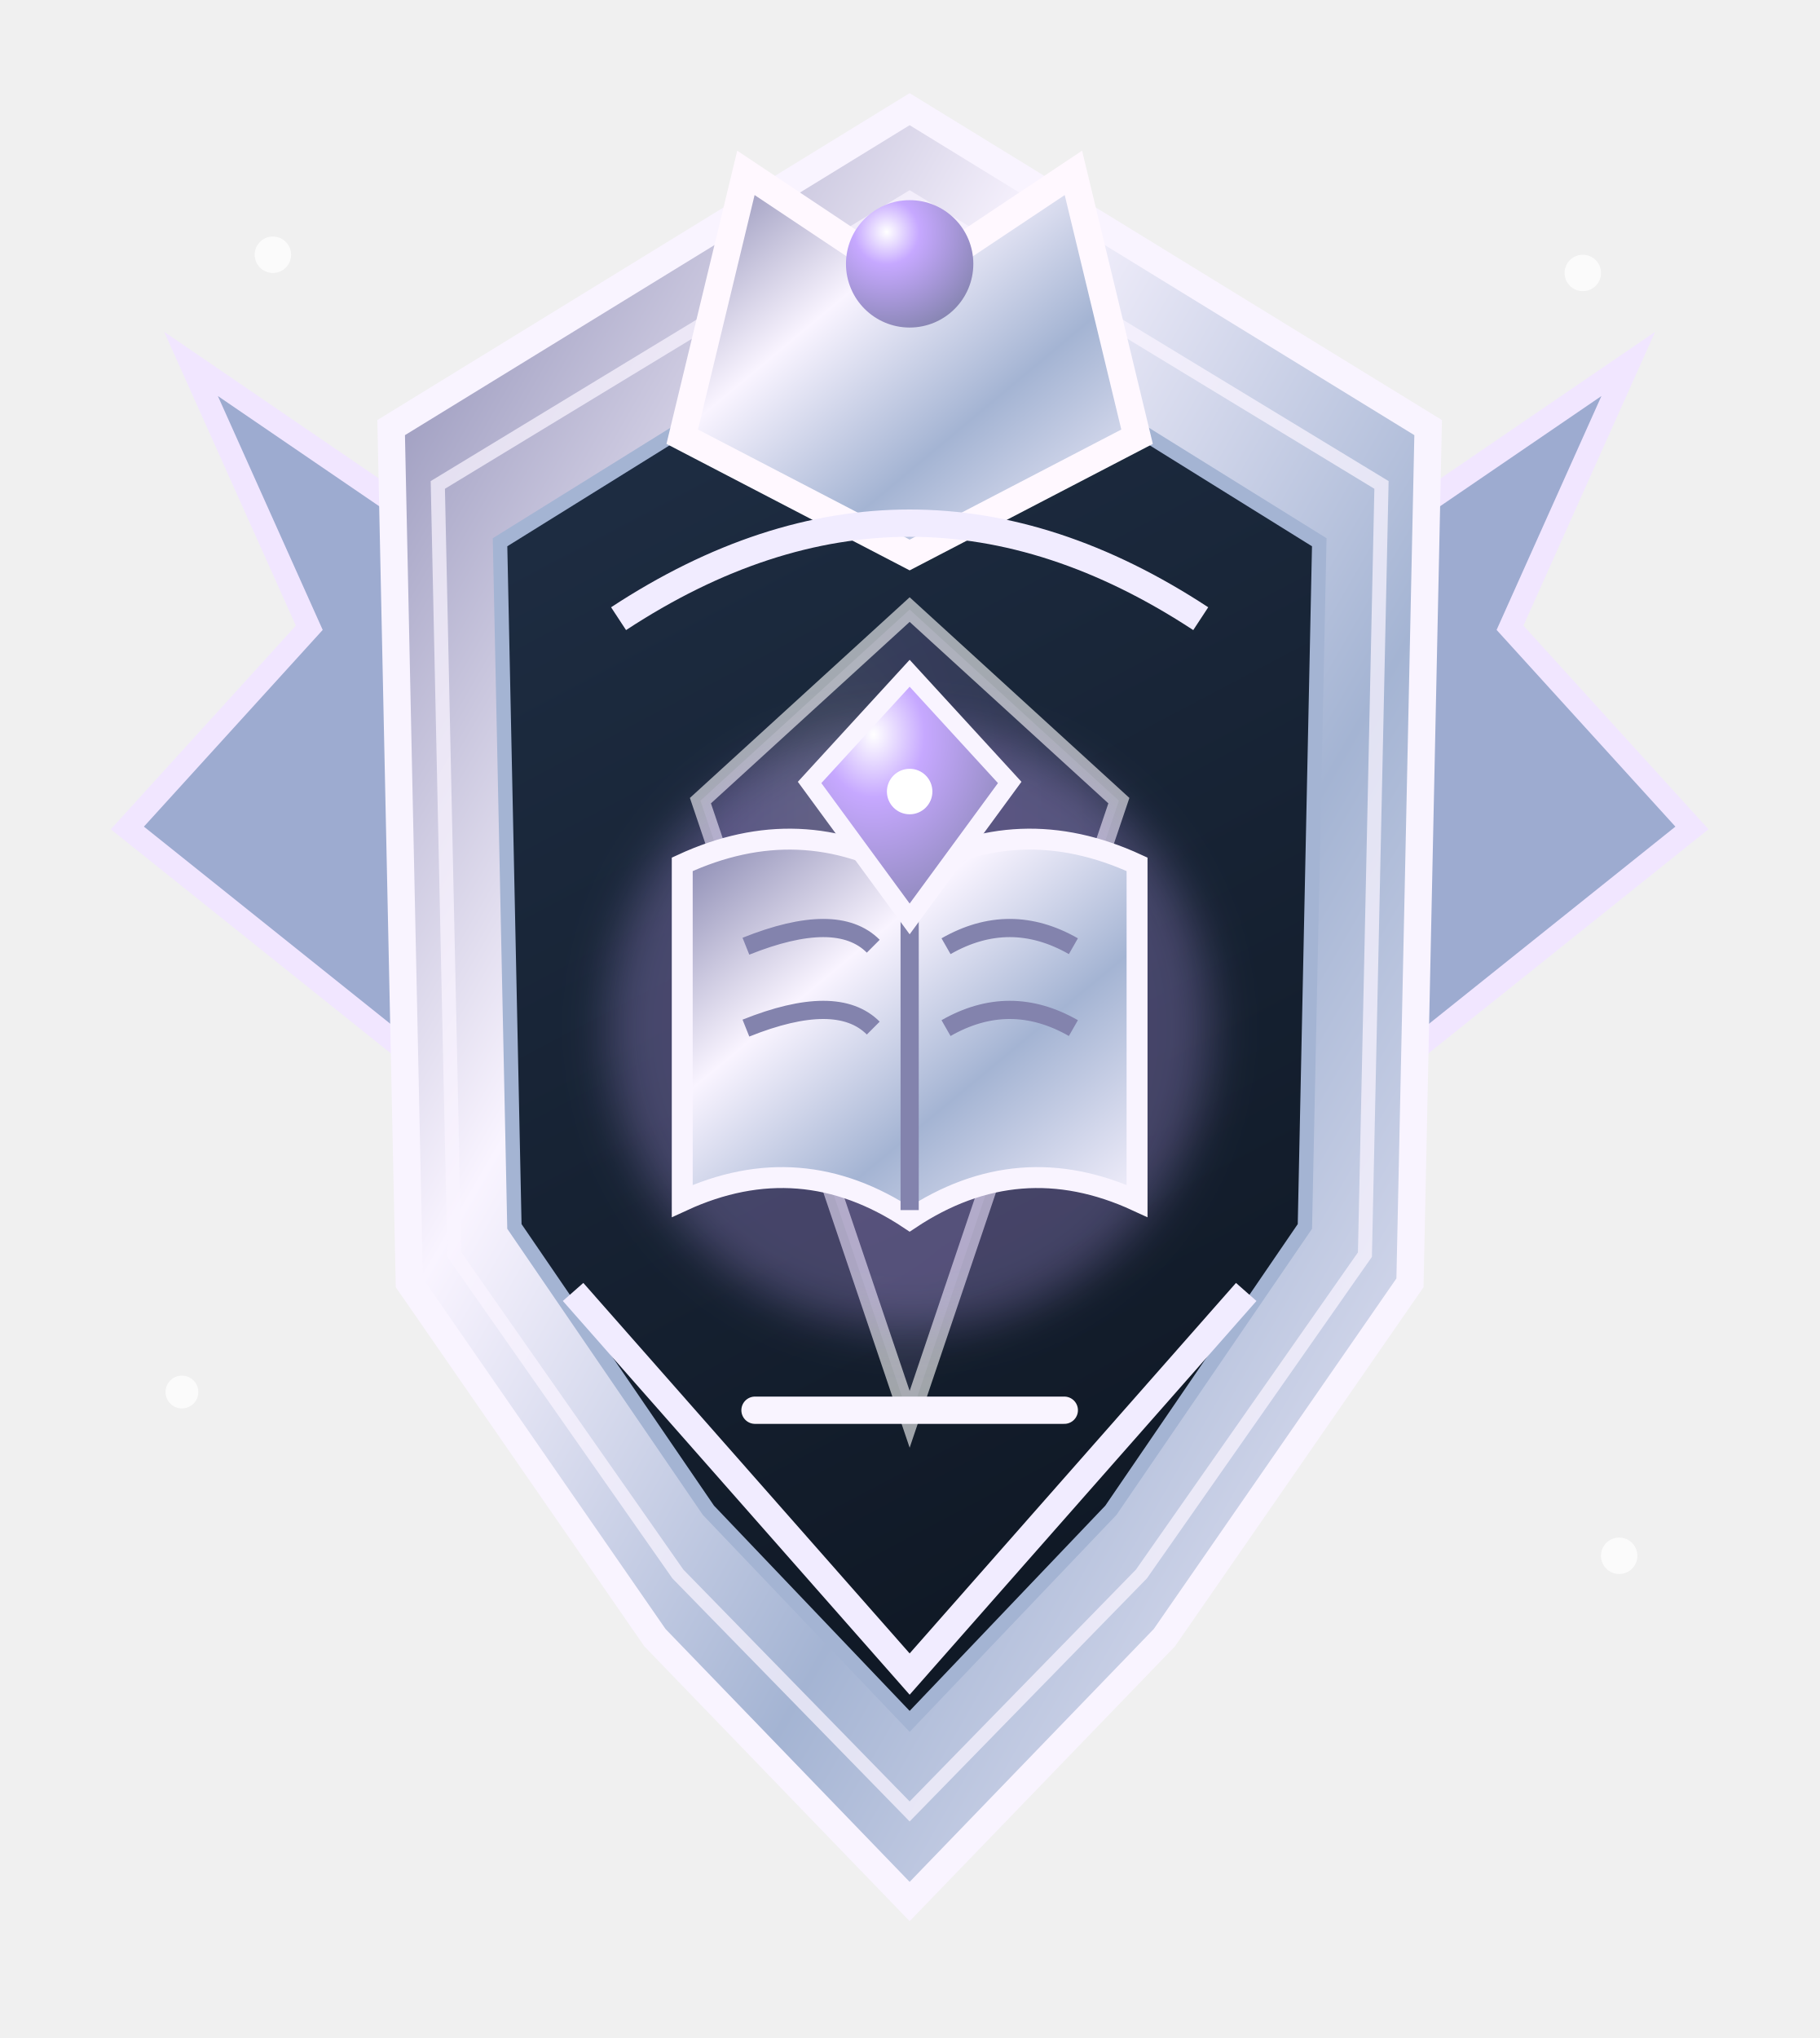
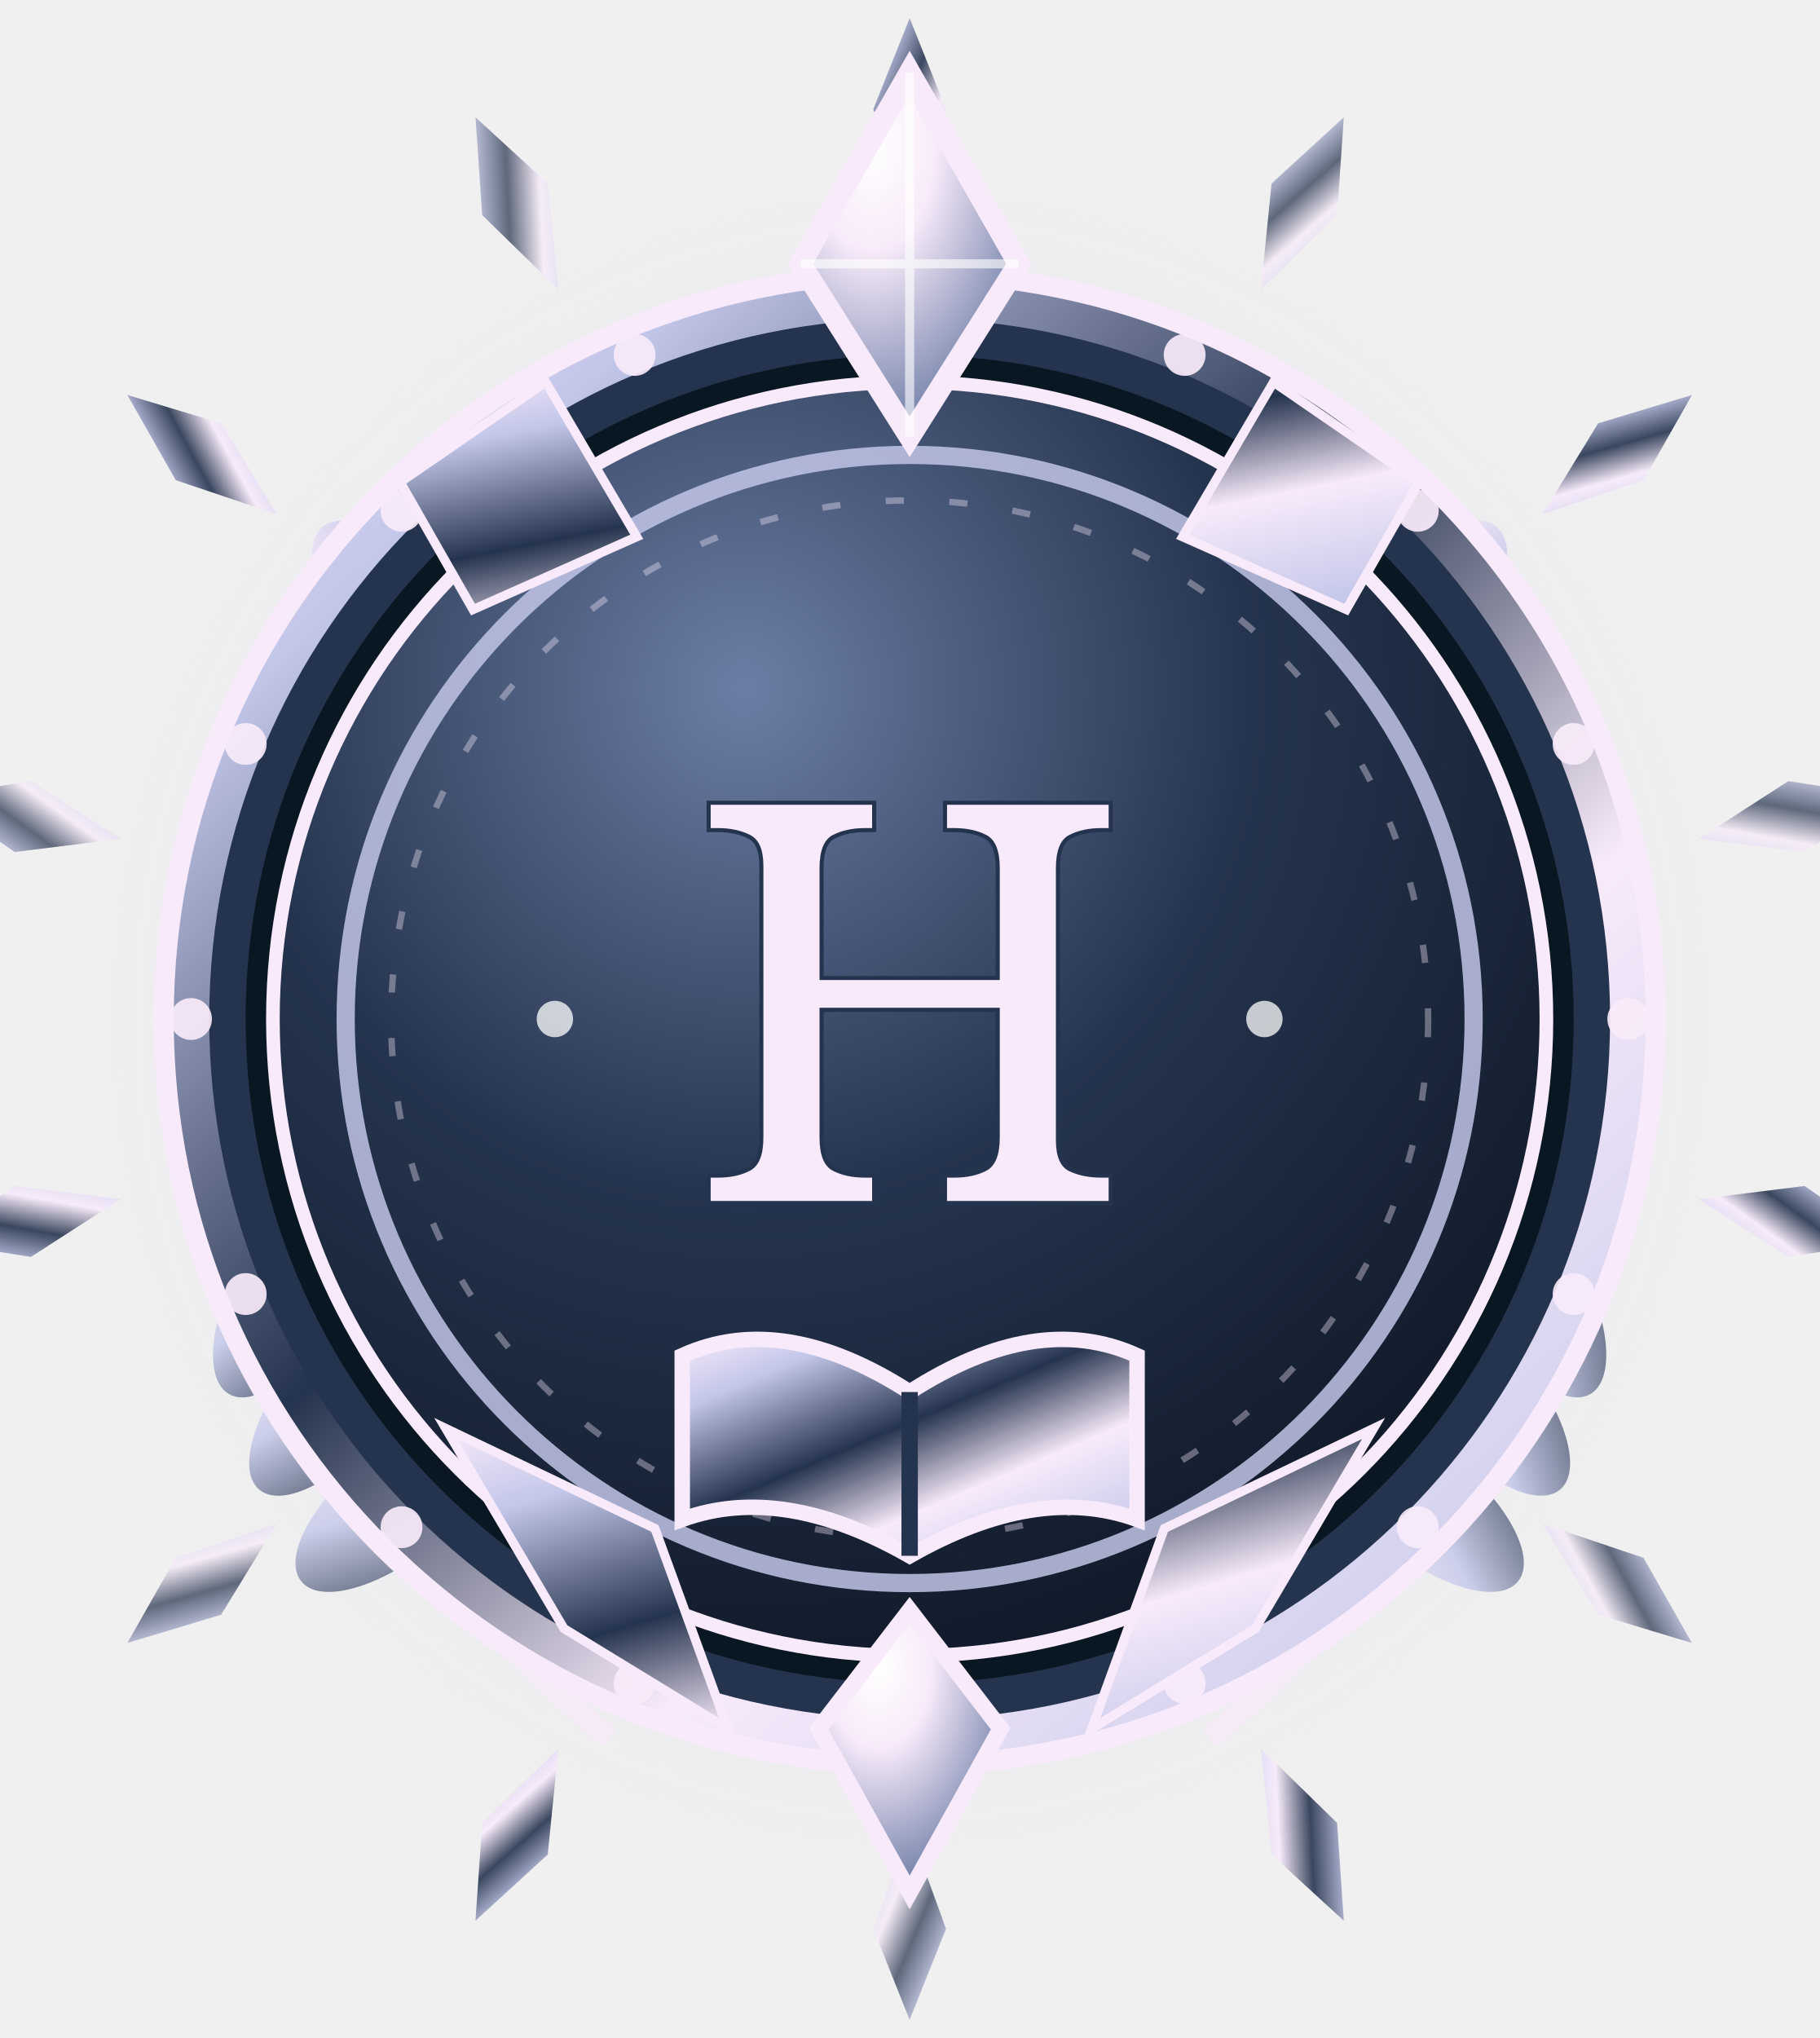
- <svg xmlns="http://www.w3.org/2000/svg" width="200" height="224" viewBox="0 0 200 224" role="img" aria-label="platinum rank emblem">
+ <svg xmlns="http://www.w3.org/2000/svg" width="200" height="224" viewBox="0 0 200 224" role="img" aria-label="Платиновый — эмблема ранга Hunmeng">
  <defs>
-     <linearGradient id="metal" x1="0" y1="0" x2="1" y2="1">
-       <stop offset="0" stop-color="#8383ad" />
-       <stop offset=".34" stop-color="#f9f4ff" />
-       <stop offset=".64" stop-color="#a4b4d3" />
-       <stop offset="1" stop-color="#f9f4ff" />
+     <radialGradient id="core" cx=".37" cy=".24" r=".95">
+       <stop stop-color="#6d7ea6" />
+       <stop offset=".42" stop-color="#25344e" />
+       <stop offset="1" stop-color="#080f1a" />
+     </radialGradient>
+     <linearGradient id="metal" x1="0" y1="0" x2=".9" y2="1">
+       <stop stop-color="#f8eafa" />
+       <stop offset=".18" stop-color="#c2c6e9" />
+       <stop offset=".46" stop-color="#25344e" />
+       <stop offset=".7" stop-color="#f8eafa" />
+       <stop offset="1" stop-color="#c2c6e9" />
    </linearGradient>
-     <radialGradient id="gem" cx=".32" cy=".25" r=".85">
+     <linearGradient id="leaf" x1="0" x2="1" y1="0" y2="1">
+       <stop stop-color="#f8eafa" />
+       <stop offset=".52" stop-color="#c2c6e9" />
+       <stop offset="1" stop-color="#25344e" />
+     </linearGradient>
+     <radialGradient id="gem" cx=".33" cy=".2" r=".8">
      <stop stop-color="#fff" />
-       <stop offset=".3" stop-color="#c6a8ff" />
-       <stop offset="1" stop-color="#8383ad" />
+       <stop offset=".36" stop-color="#f8eafa" />
+       <stop offset="1" stop-color="#6d7ea6" />
    </radialGradient>
-     <linearGradient id="core" x1="0" y1="0" x2=".3" y2="1">
-       <stop stop-color="#203047" />
-       <stop offset="1" stop-color="#101926" />
-     </linearGradient>
-     <filter id="glow" x="-60%" y="-60%" width="220%" height="220%">
-       <feGaussianBlur stdDeviation="2.5" />
+     <filter id="halo" x="-60%" y="-60%" width="220%" height="220%">
+       <feGaussianBlur stdDeviation="9" />
    </filter>
  </defs>
-   <g fill="#fff" opacity=".76">
-     <circle cx="30" cy="28" r="2" />
-     <circle cx="174" cy="30" r="2" />
-     <circle cx="20" cy="153" r="1.8" />
-     <circle cx="178" cy="171" r="2" />
+   <ellipse cx="100" cy="112" rx="76" ry="79" fill="#c2c6e9" opacity=".25" filter="url(#halo)" />
+   <g>
+     <path d="M100 23l-4-11 4-10 4 10z" fill="url(#metal)" opacity=".9" transform="rotate(0 100 112)" />
+     <path d="M100 23l-4-11 4-10 4 10z" fill="url(#metal)" opacity=".72" transform="rotate(25.71429 100 112)" />
+     <path d="M100 23l-4-11 4-10 4 10z" fill="url(#metal)" opacity=".9" transform="rotate(51.42857 100 112)" />
+     <path d="M100 23l-4-11 4-10 4 10z" fill="url(#metal)" opacity=".72" transform="rotate(77.14286 100 112)" />
+     <path d="M100 23l-4-11 4-10 4 10z" fill="url(#metal)" opacity=".9" transform="rotate(102.8571 100 112)" />
+     <path d="M100 23l-4-11 4-10 4 10z" fill="url(#metal)" opacity=".72" transform="rotate(128.5714 100 112)" />
+     <path d="M100 23l-4-11 4-10 4 10z" fill="url(#metal)" opacity=".9" transform="rotate(154.2857 100 112)" />
+     <path d="M100 23l-4-11 4-10 4 10z" fill="url(#metal)" opacity=".72" transform="rotate(180 100 112)" />
+     <path d="M100 23l-4-11 4-10 4 10z" fill="url(#metal)" opacity=".9" transform="rotate(205.7143 100 112)" />
+     <path d="M100 23l-4-11 4-10 4 10z" fill="url(#metal)" opacity=".72" transform="rotate(231.4286 100 112)" />
+     <path d="M100 23l-4-11 4-10 4 10z" fill="url(#metal)" opacity=".9" transform="rotate(257.1429 100 112)" />
+     <path d="M100 23l-4-11 4-10 4 10z" fill="url(#metal)" opacity=".72" transform="rotate(282.8571 100 112)" />
+     <path d="M100 23l-4-11 4-10 4 10z" fill="url(#metal)" opacity=".9" transform="rotate(308.5714 100 112)" />
+     <path d="M100 23l-4-11 4-10 4 10z" fill="url(#metal)" opacity=".72" transform="rotate(334.2857 100 112)" />
  </g>
-   <path d="M49 119 14 91 34 69 21 40l41 28M151 119l35-28-20-22 13-29-41 28" fill="#9dabd0" stroke="#f1e6ff" stroke-width="2.5" />
-   <path d="M100 12 157 47 155 141 128 180 100 209 72 180 45 141 43 47Z" fill="url(#metal)" stroke="#f9f4ff" stroke-width="3" />
-   <path d="M100 12 157 47 155 141 128 180 100 209 72 180 45 141 43 47Z" fill="url(#core)" stroke="#a4b4d3" stroke-width="2" transform="translate(100 110) scale(.79 .8) translate(-100 -110)" />
-   <path d="M100 12 157 47 155 141 128 180 100 209 72 180 45 141 43 47Z" fill="none" stroke="#f9f4ff" stroke-width="1.7" opacity=".72" transform="translate(100 110) scale(.91 .9) translate(-100 -110)" />
-   <path d="m75 48 7-29 18 12 18-12 7 29-25 13Z" fill="url(#metal)" stroke="#fff8ff" stroke-width="3" />
-   <circle cx="100" cy="29" r="7" fill="url(#gem)" />
-   <path d="M68 68Q100 47 132 68M63 142l37 42 37-42" stroke="#f1ecff" fill="none" stroke-width="3" />
-   <path d="M100 67 123 88 100 156 77 88Z" fill="url(#gem)" fill-opacity=".16" stroke="#fff" stroke-opacity=".6" stroke-width="2" />
+   <path d="M56 51Q27 73 29 119Q30 160 67 191" fill="none" stroke="#f8eafa" stroke-width="2.5" opacity=".72" />
+   <path d="M144 51Q173 73 171 119Q170 160 133 191" fill="none" stroke="#f8eafa" stroke-width="2.5" opacity=".72" />
  <g>
-     <circle cx="100" cy="113" r="33" fill="#c6a8ff" opacity=".27" filter="url(#glow)" />
-     <path d="M75 95q13-6 25 1 12-7 25-1v37q-13-6-25 2-12-8-25-2Z" fill="url(#metal)" stroke="#f9f4ff" stroke-width="2.3" />
-     <path d="M100 97v36M82 104q10-4 14 0m8 0q7-4 14 0M82 113q10-4 14 0m8 0q7-4 14 0" fill="none" stroke="#8383ad" stroke-width="2" />
+     <ellipse cx="44.0" cy="69" rx="6" ry="14" transform="rotate(-37 44.0 69)" fill="url(#leaf)" opacity="0.90" />
+     <ellipse cx="156.0" cy="69" rx="6" ry="14" transform="rotate(37 156.0 69)" fill="url(#leaf)" opacity="0.90" />
+     <ellipse cx="37.5" cy="81" rx="6" ry="14" transform="rotate(-26 37.5 81)" fill="url(#leaf)" opacity="0.88" />
+     <ellipse cx="162.5" cy="81" rx="6" ry="14" transform="rotate(26 162.5 81)" fill="url(#leaf)" opacity="0.88" />
+     <ellipse cx="32.0" cy="93" rx="6" ry="14" transform="rotate(-15 32.0 93)" fill="url(#leaf)" opacity="0.86" />
+     <ellipse cx="168.0" cy="93" rx="6" ry="14" transform="rotate(15 168.0 93)" fill="url(#leaf)" opacity="0.86" />
+     <ellipse cx="28.3" cy="105" rx="6" ry="14" transform="rotate(-4 28.3 105)" fill="url(#leaf)" opacity="0.85" />
+     <ellipse cx="171.7" cy="105" rx="6" ry="14" transform="rotate(4 171.7 105)" fill="url(#leaf)" opacity="0.85" />
+     <ellipse cx="27.0" cy="117" rx="6" ry="14" transform="rotate(7 27.0 117)" fill="url(#leaf)" opacity="0.83" />
+     <ellipse cx="173.0" cy="117" rx="6" ry="14" transform="rotate(-7 173.0 117)" fill="url(#leaf)" opacity="0.83" />
+     <ellipse cx="28.3" cy="129" rx="6" ry="14" transform="rotate(18 28.3 129)" fill="url(#leaf)" opacity="0.81" />
+     <ellipse cx="171.7" cy="129" rx="6" ry="14" transform="rotate(-18 171.7 129)" fill="url(#leaf)" opacity="0.81" />
+     <ellipse cx="32.0" cy="141" rx="6" ry="14" transform="rotate(29 32.0 141)" fill="url(#leaf)" opacity="0.79" />
+     <ellipse cx="168.0" cy="141" rx="6" ry="14" transform="rotate(-29 168.0 141)" fill="url(#leaf)" opacity="0.79" />
+     <ellipse cx="37.5" cy="153" rx="6" ry="14" transform="rotate(40 37.5 153)" fill="url(#leaf)" opacity="0.77" />
+     <ellipse cx="162.5" cy="153" rx="6" ry="14" transform="rotate(-40 162.5 153)" fill="url(#leaf)" opacity="0.77" />
+     <ellipse cx="44.0" cy="165" rx="6" ry="14" transform="rotate(51 44.0 165)" fill="url(#leaf)" opacity="0.76" />
+     <ellipse cx="156.0" cy="165" rx="6" ry="14" transform="rotate(-51 156.0 165)" fill="url(#leaf)" opacity="0.76" />
  </g>
-   <path d="M100 74 111 86 100 101 89 86Z" fill="url(#gem)" stroke="#f9f4ff" stroke-width="2" />
-   <circle cx="100" cy="87" r="2.5" fill="#fff" />
-   <path d="M83 155h34" stroke="#f9f4ff" stroke-width="3" stroke-linecap="round" />
+   <circle cx="100" cy="112" r="82" fill="url(#metal)" stroke="#f8eafa" stroke-width="2.2" />
+   <circle cx="100" cy="112" r="75" fill="#091722" stroke="#25344e" stroke-width="4" />
+   <circle cx="100" cy="112" r="70" fill="url(#core)" stroke="#f8eafa" stroke-width="1.5" />
+   <circle cx="100" cy="112" r="62" fill="none" stroke="#c2c6e9" stroke-width="2" opacity=".84" />
+   <circle cx="100" cy="112" r="57" fill="none" stroke="#f8eafa" stroke-width=".7" opacity=".37" stroke-dasharray="2 5" />
+   <circle cx="179.00" cy="112.00" r="2.3" fill="#f8eafa" opacity=".92" />
+   <circle cx="172.99" cy="142.23" r="2.3" fill="#f8eafa" opacity=".92" />
+   <circle cx="155.86" cy="167.86" r="2.3" fill="#f8eafa" opacity=".92" />
+   <circle cx="130.23" cy="184.99" r="2.3" fill="#f8eafa" opacity=".92" />
+   <circle cx="100.00" cy="191.00" r="2.3" fill="#f8eafa" opacity=".92" />
+   <circle cx="69.77" cy="184.99" r="2.3" fill="#f8eafa" opacity=".92" />
+   <circle cx="44.14" cy="167.86" r="2.3" fill="#f8eafa" opacity=".92" />
+   <circle cx="27.01" cy="142.23" r="2.3" fill="#f8eafa" opacity=".92" />
+   <circle cx="21.00" cy="112.00" r="2.3" fill="#f8eafa" opacity=".92" />
+   <circle cx="27.01" cy="81.77" r="2.3" fill="#f8eafa" opacity=".92" />
+   <circle cx="44.14" cy="56.14" r="2.3" fill="#f8eafa" opacity=".92" />
+   <circle cx="69.77" cy="39.01" r="2.3" fill="#f8eafa" opacity=".92" />
+   <circle cx="100.00" cy="33.00" r="2.3" fill="#f8eafa" opacity=".92" />
+   <circle cx="130.23" cy="39.01" r="2.3" fill="#f8eafa" opacity=".92" />
+   <circle cx="155.86" cy="56.14" r="2.3" fill="#f8eafa" opacity=".92" />
+   <circle cx="172.99" cy="81.77" r="2.3" fill="#f8eafa" opacity=".92" />
+   <path d="M100 8l12 21-12 19-12-19z" fill="url(#gem)" stroke="#f8eafa" stroke-width="2.4" />
+   <path d="M100 8v40m-12-19h24" stroke="#fff" opacity=".62" />
+   <path d="M100 177l10 13-10 18-10-18z" fill="url(#gem)" stroke="#f8eafa" stroke-width="1.8" />
+   <path d="M44 53l16-11 10 17-18 8zm112 0-16-11-10 17 18 8z" fill="url(#metal)" stroke="#f8eafa" stroke-width="1" />
+   <path d="M49 157l13 22 18 11-8-22zm102 0-13 22-18 11 8-22z" fill="url(#metal)" stroke="#f8eafa" stroke-width="1" />
+   <text x="100" y="132" text-anchor="middle" font-family="Georgia,serif" font-size="61" fill="#f8eafa" stroke="#25344e" stroke-width=".9" paint-order="stroke" letter-spacing="-3">H</text>
+   <path d="M75 149q11-5 25 4 14-9 25-4v18q-11-4-25 4-14-8-25-4z" fill="url(#metal)" stroke="#f8eafa" stroke-width="1.7" />
+   <path d="M100 153v18" stroke="#25344e" stroke-width="1.8" />
+   <circle cx="61" cy="112" r="2" fill="#fff" opacity=".75" />
+   <circle cx="139" cy="112" r="2" fill="#fff" opacity=".75" />
</svg>
